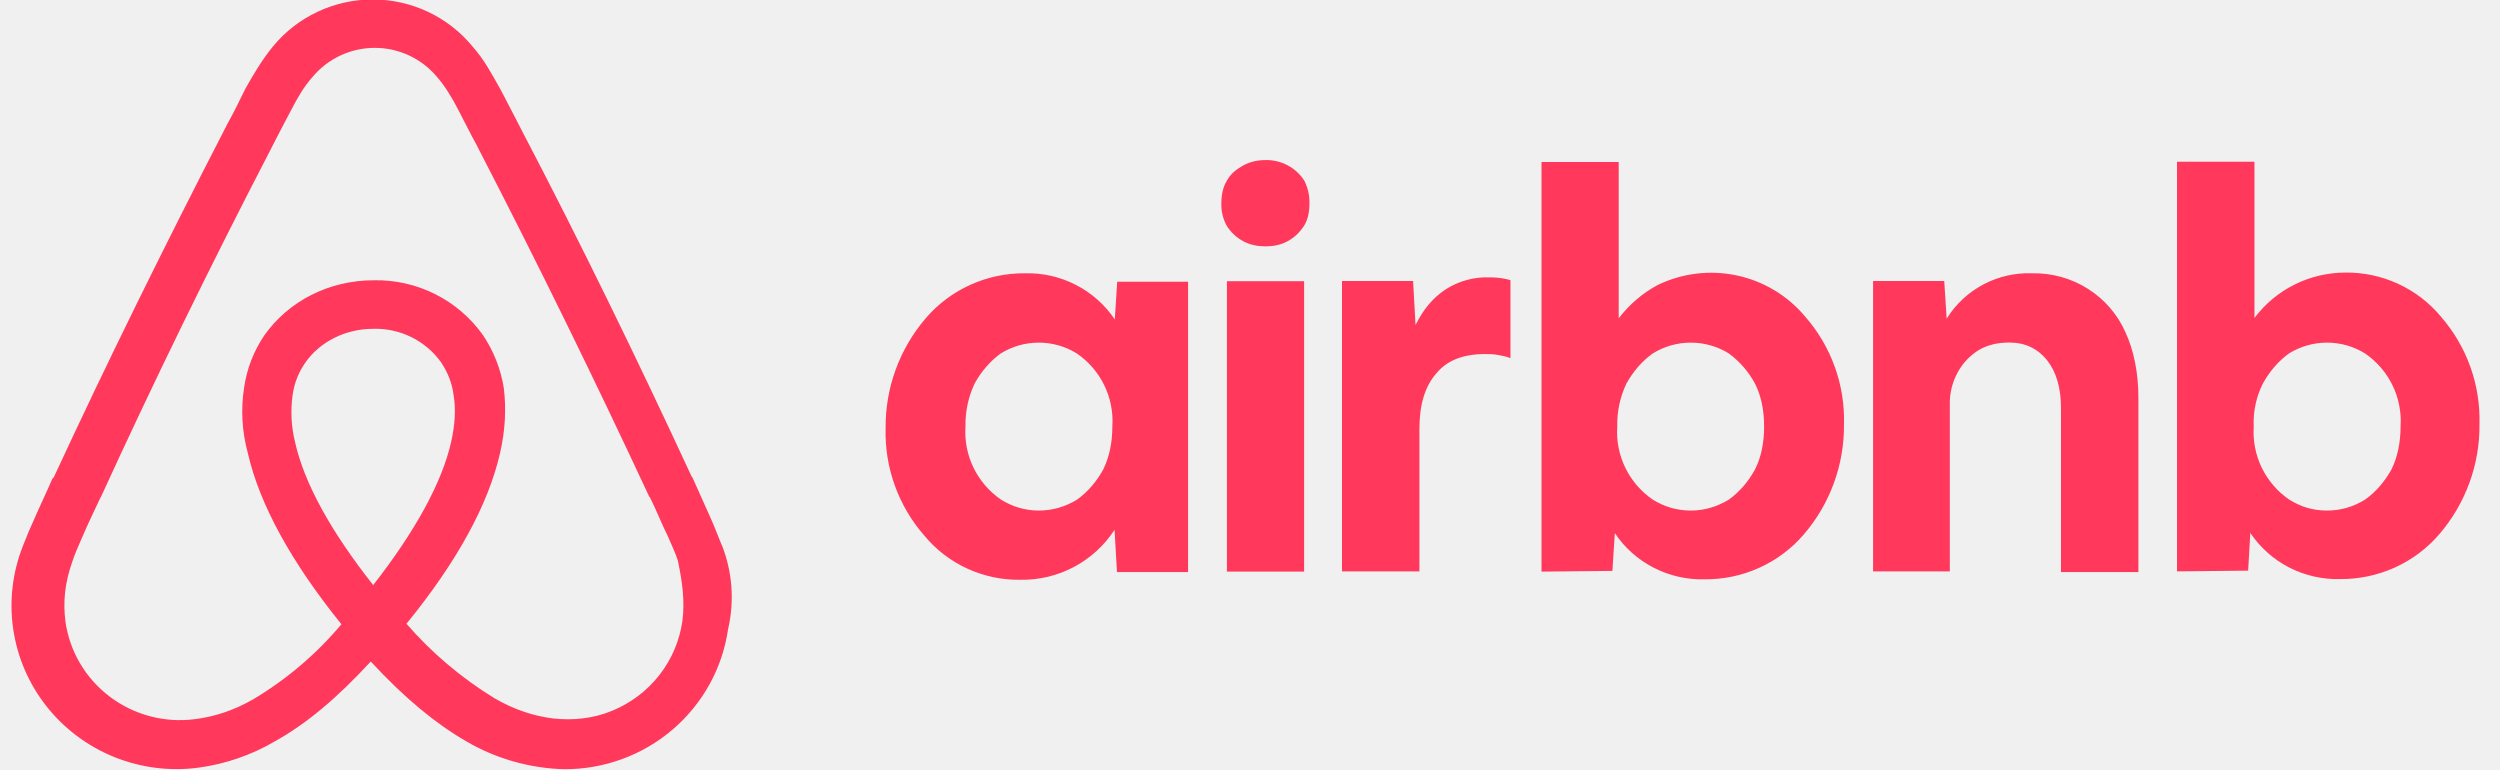
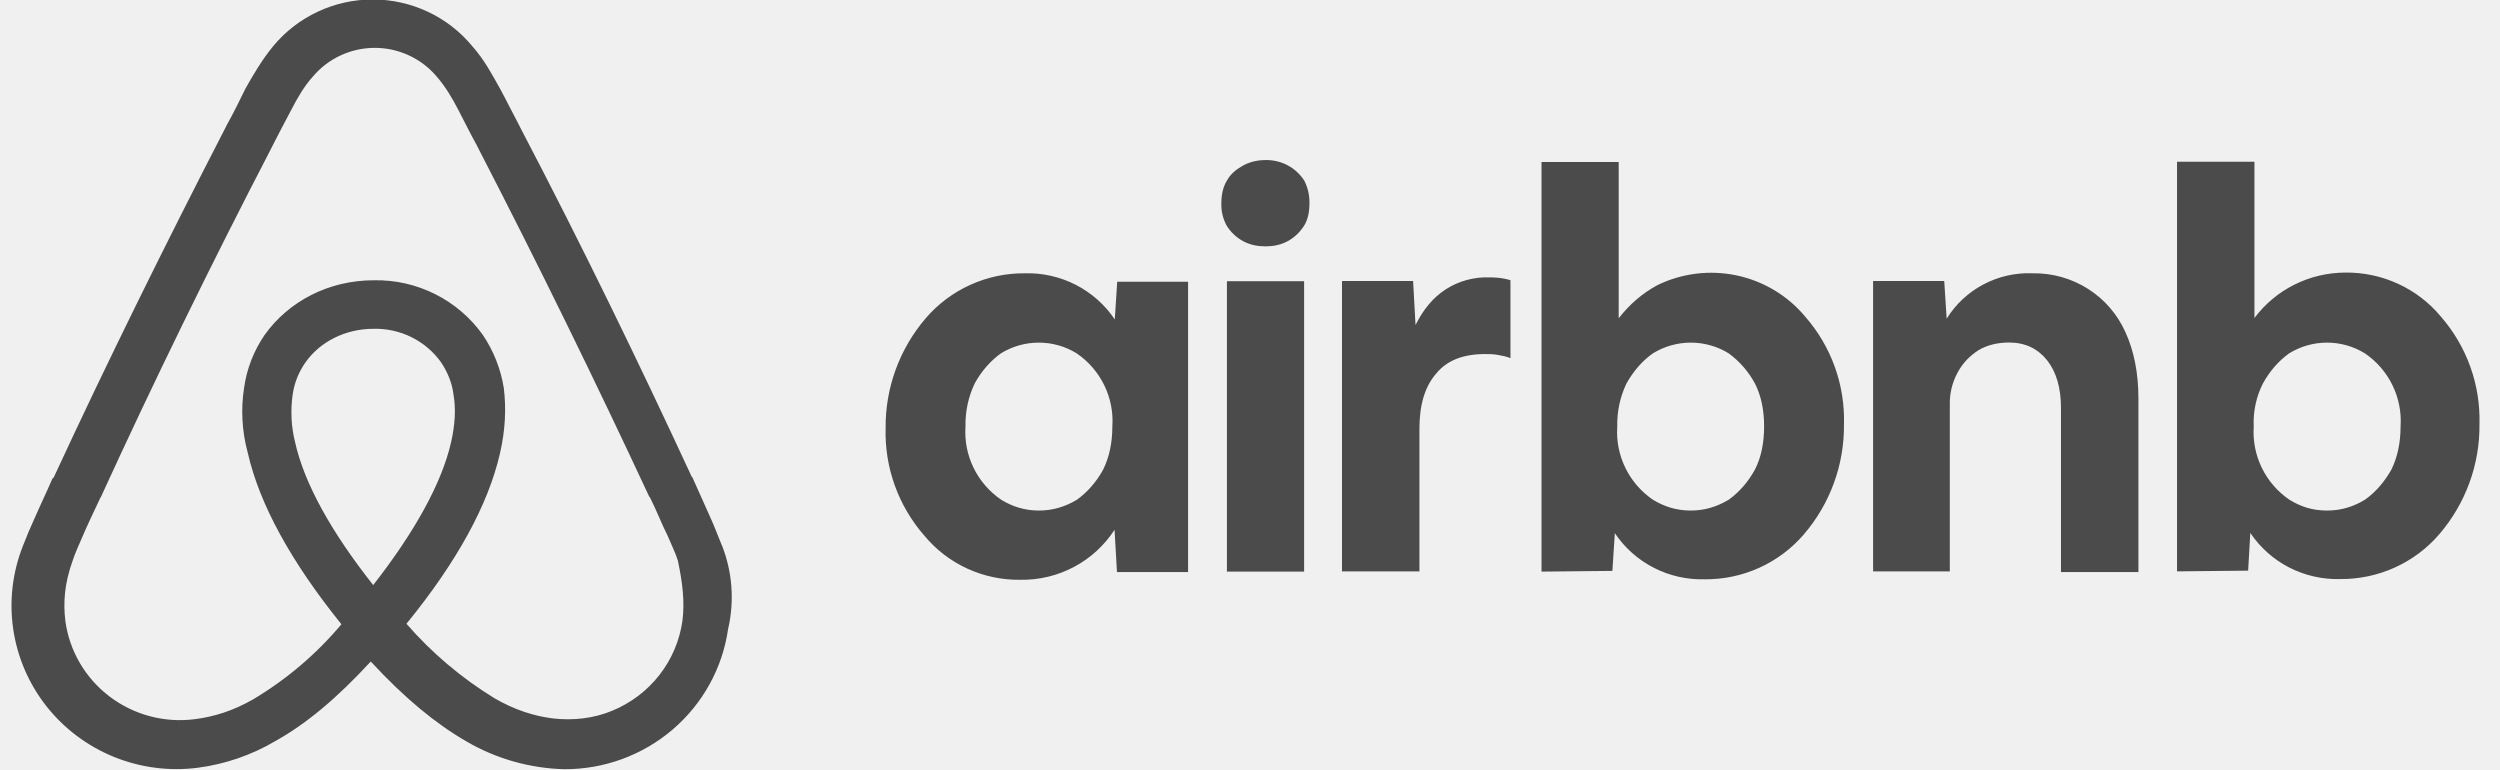
<svg xmlns="http://www.w3.org/2000/svg" width="104" height="32" viewBox="0 0 104 32" fill="none">
  <g clip-path="url(#clip0)">
-     <path d="M30.026 22.679C29.864 22.289 29.713 21.879 29.552 21.529L28.804 19.859L28.774 19.829C26.552 15.029 24.179 10.149 21.665 5.349L21.564 5.149C21.311 4.679 21.059 4.159 20.797 3.679C20.473 3.109 20.16 2.499 19.645 1.919C19.143 1.312 18.512 0.823 17.796 0.488C17.08 0.152 16.297 -0.022 15.505 -0.022C14.713 -0.022 13.931 0.152 13.215 0.488C12.499 0.823 11.867 1.312 11.365 1.919C10.89 2.499 10.537 3.109 10.214 3.679C9.961 4.199 9.709 4.709 9.446 5.179L9.345 5.379C6.871 10.179 4.458 15.059 2.236 19.859L2.176 19.919C1.954 20.439 1.691 20.979 1.439 21.559C1.277 21.909 1.115 22.289 0.954 22.709C0.518 23.809 0.378 25.002 0.55 26.172C0.721 27.341 1.197 28.446 1.931 29.378C2.665 30.309 3.631 31.035 4.735 31.485C5.838 31.934 7.041 32.09 8.224 31.939C9.359 31.791 10.451 31.417 11.436 30.839C12.748 30.109 14.011 29.049 15.424 27.519C16.838 29.049 18.131 30.109 19.413 30.849C20.646 31.566 22.043 31.962 23.473 31.999C25.128 32.006 26.73 31.419 27.983 30.348C29.236 29.276 30.055 27.792 30.289 26.169C30.559 25.003 30.468 23.783 30.026 22.669V22.679ZM15.525 24.339C13.788 22.139 12.658 20.119 12.274 18.389C12.115 17.748 12.081 17.083 12.173 16.429C12.243 15.919 12.435 15.469 12.698 15.089C13.304 14.219 14.364 13.679 15.525 13.679C16.077 13.662 16.624 13.782 17.117 14.026C17.611 14.27 18.035 14.632 18.353 15.079C18.615 15.479 18.807 15.919 18.868 16.429C18.969 17.009 18.928 17.679 18.767 18.389C18.383 20.089 17.252 22.129 15.525 24.339ZM28.39 25.819C28.276 26.643 27.945 27.423 27.431 28.081C26.917 28.739 26.238 29.252 25.462 29.569C24.694 29.889 23.846 29.979 23.018 29.889C22.21 29.789 21.402 29.529 20.574 29.049C19.2 28.208 17.963 27.162 16.909 25.949C19.029 23.349 20.312 20.979 20.797 18.869C21.029 17.869 21.059 16.969 20.958 16.139C20.832 15.352 20.536 14.602 20.09 13.939C19.58 13.22 18.9 12.637 18.11 12.239C17.319 11.841 16.442 11.642 15.556 11.659C13.688 11.659 12.021 12.519 11.011 13.929C10.557 14.59 10.263 15.347 10.153 16.139C10.022 16.979 10.052 17.909 10.315 18.869C10.799 20.979 12.112 23.379 14.203 25.969C13.166 27.205 11.927 28.26 10.537 29.089C9.699 29.569 8.901 29.819 8.093 29.919C6.837 30.079 5.568 29.74 4.562 28.978C3.556 28.216 2.894 27.092 2.721 25.849C2.62 25.049 2.691 24.249 3.014 23.349C3.115 23.029 3.266 22.709 3.428 22.329C3.65 21.809 3.913 21.269 4.165 20.729L4.205 20.659C6.387 15.889 8.77 11.019 11.244 6.249L11.345 6.049C11.597 5.569 11.85 5.059 12.112 4.579C12.375 4.069 12.658 3.579 13.021 3.179C13.336 2.807 13.729 2.508 14.173 2.303C14.617 2.098 15.101 1.991 15.591 1.991C16.081 1.991 16.565 2.098 17.009 2.303C17.453 2.508 17.846 2.807 18.161 3.179C18.514 3.579 18.807 4.069 19.07 4.579C19.322 5.059 19.575 5.579 19.837 6.049L19.938 6.249C22.402 11.019 24.785 15.889 27.007 20.659L27.037 20.689C27.3 21.209 27.522 21.789 27.774 22.289C27.936 22.679 28.097 22.989 28.198 23.319C28.39 24.219 28.491 25.019 28.39 25.819ZM42.447 24.119C41.686 24.13 40.932 23.971 40.242 23.655C39.551 23.338 38.941 22.871 38.458 22.289C37.371 21.049 36.795 19.45 36.842 17.809C36.826 16.132 37.421 14.506 38.519 13.229C39.026 12.64 39.658 12.168 40.37 11.847C41.082 11.525 41.856 11.362 42.639 11.369C43.375 11.349 44.104 11.515 44.757 11.851C45.411 12.187 45.968 12.682 46.375 13.289L46.476 11.719H49.424V23.799H46.466L46.365 22.039C45.945 22.688 45.364 23.22 44.679 23.584C43.993 23.948 43.225 24.132 42.447 24.119ZM43.214 21.239C43.8 21.239 44.315 21.079 44.8 20.789C45.244 20.469 45.607 20.049 45.89 19.539C46.143 19.029 46.274 18.419 46.274 17.739C46.313 17.149 46.197 16.558 45.937 16.025C45.677 15.492 45.281 15.035 44.789 14.699C44.317 14.408 43.771 14.253 43.214 14.253C42.657 14.253 42.111 14.408 41.639 14.699C41.194 15.019 40.831 15.439 40.548 15.949C40.281 16.512 40.15 17.128 40.164 17.749C40.125 18.34 40.241 18.93 40.501 19.463C40.762 19.996 41.157 20.453 41.649 20.789C42.123 21.079 42.639 21.239 43.214 21.239ZM54.473 8.459C54.473 8.809 54.413 9.129 54.251 9.389C54.09 9.639 53.868 9.869 53.575 10.029C53.282 10.189 52.969 10.249 52.646 10.249C52.323 10.249 51.999 10.189 51.707 10.029C51.43 9.877 51.197 9.656 51.03 9.389C50.874 9.104 50.797 8.783 50.808 8.459C50.808 8.099 50.879 7.779 51.03 7.529C51.192 7.229 51.424 7.049 51.707 6.889C51.999 6.729 52.312 6.659 52.646 6.659C52.967 6.652 53.285 6.727 53.568 6.878C53.851 7.029 54.09 7.25 54.261 7.519C54.408 7.811 54.481 8.133 54.473 8.459ZM51.04 23.759V11.699H54.251V23.779H51.03L51.04 23.759ZM62.835 14.859V14.899C62.683 14.829 62.481 14.799 62.33 14.769C62.128 14.729 61.966 14.729 61.774 14.729C60.876 14.729 60.199 14.989 59.755 15.529C59.27 16.079 59.048 16.849 59.048 17.839V23.769H55.827V11.689H58.785L58.886 13.519C59.209 12.879 59.593 12.399 60.138 12.039C60.681 11.689 61.319 11.515 61.966 11.539C62.198 11.539 62.421 11.559 62.612 11.599C62.713 11.629 62.774 11.629 62.835 11.659V14.859ZM64.127 23.759V6.739H67.338V13.239C67.793 12.659 68.308 12.209 68.954 11.859C69.977 11.362 71.139 11.222 72.253 11.459C73.367 11.697 74.368 12.299 75.094 13.169C76.183 14.412 76.759 16.015 76.709 17.659C76.726 19.336 76.131 20.962 75.033 22.239C74.525 22.829 73.893 23.301 73.181 23.622C72.47 23.943 71.695 24.106 70.913 24.099C70.177 24.119 69.448 23.953 68.794 23.617C68.141 23.282 67.584 22.787 67.177 22.179L67.076 23.749L64.127 23.779V23.759ZM70.338 21.239C70.913 21.239 71.428 21.079 71.913 20.789C72.357 20.469 72.721 20.049 73.003 19.539C73.266 19.029 73.387 18.419 73.387 17.739C73.387 17.069 73.266 16.459 73.003 15.949C72.738 15.457 72.366 15.03 71.913 14.699C71.44 14.408 70.894 14.253 70.338 14.253C69.781 14.253 69.235 14.408 68.762 14.699C68.308 15.019 67.954 15.439 67.662 15.949C67.394 16.512 67.263 17.128 67.278 17.749C67.238 18.34 67.355 18.93 67.615 19.463C67.875 19.996 68.27 20.453 68.762 20.789C69.237 21.079 69.752 21.239 70.338 21.239ZM77.921 23.769V11.689H80.88L80.981 13.259C81.353 12.657 81.88 12.165 82.508 11.833C83.137 11.5 83.844 11.34 84.555 11.369C85.37 11.355 86.17 11.579 86.856 12.013C87.542 12.447 88.084 13.072 88.413 13.809C88.766 14.569 88.958 15.509 88.958 16.559V23.799H85.737V16.979C85.737 16.139 85.545 15.479 85.161 14.989C84.778 14.509 84.253 14.249 83.586 14.249C83.101 14.249 82.677 14.349 82.304 14.569C81.95 14.799 81.657 15.089 81.435 15.499C81.211 15.914 81.099 16.379 81.112 16.849V23.769H77.921ZM90.564 23.769V6.729H93.785V13.229C94.221 12.646 94.789 12.171 95.443 11.843C96.097 11.515 96.819 11.343 97.552 11.339C98.313 11.328 99.066 11.487 99.757 11.804C100.447 12.121 101.057 12.587 101.54 13.169C102.622 14.412 103.194 16.01 103.146 17.649C103.164 19.326 102.568 20.953 101.47 22.229C100.962 22.819 100.33 23.291 99.618 23.612C98.906 23.933 98.132 24.096 97.35 24.089C96.614 24.109 95.885 23.943 95.231 23.608C94.577 23.272 94.021 22.777 93.613 22.169L93.523 23.739L90.564 23.769ZM96.804 21.239C97.39 21.239 97.905 21.079 98.38 20.789C98.834 20.469 99.188 20.049 99.48 19.539C99.733 19.029 99.864 18.419 99.864 17.739C99.903 17.149 99.787 16.558 99.527 16.025C99.267 15.492 98.872 15.035 98.38 14.699C97.907 14.408 97.361 14.253 96.804 14.253C96.248 14.253 95.702 14.408 95.229 14.699C94.785 15.019 94.421 15.439 94.139 15.949C93.857 16.507 93.725 17.127 93.755 17.749C93.716 18.34 93.832 18.93 94.092 19.463C94.352 19.996 94.747 20.453 95.239 20.789C95.714 21.079 96.199 21.239 96.804 21.239Z" fill="#FF385C" />
+     <path d="M30.026 22.679C29.864 22.289 29.713 21.879 29.552 21.529L28.804 19.859L28.774 19.829C26.552 15.029 24.179 10.149 21.665 5.349L21.564 5.149C21.311 4.679 21.059 4.159 20.797 3.679C20.473 3.109 20.16 2.499 19.645 1.919C19.143 1.312 18.512 0.823 17.796 0.488C17.08 0.152 16.297 -0.022 15.505 -0.022C14.713 -0.022 13.931 0.152 13.215 0.488C12.499 0.823 11.867 1.312 11.365 1.919C10.89 2.499 10.537 3.109 10.214 3.679C9.961 4.199 9.709 4.709 9.446 5.179L9.345 5.379C6.871 10.179 4.458 15.059 2.236 19.859L2.176 19.919C1.954 20.439 1.691 20.979 1.439 21.559C1.277 21.909 1.115 22.289 0.954 22.709C0.518 23.809 0.378 25.002 0.55 26.172C0.721 27.341 1.197 28.446 1.931 29.378C2.665 30.309 3.631 31.035 4.735 31.485C5.838 31.934 7.041 32.09 8.224 31.939C9.359 31.791 10.451 31.417 11.436 30.839C12.748 30.109 14.011 29.049 15.424 27.519C16.838 29.049 18.131 30.109 19.413 30.849C20.646 31.566 22.043 31.962 23.473 31.999C25.128 32.006 26.73 31.419 27.983 30.348C29.236 29.276 30.055 27.792 30.289 26.169C30.559 25.003 30.468 23.783 30.026 22.669V22.679ZM15.525 24.339C13.788 22.139 12.658 20.119 12.274 18.389C12.115 17.748 12.081 17.083 12.173 16.429C12.243 15.919 12.435 15.469 12.698 15.089C13.304 14.219 14.364 13.679 15.525 13.679C16.077 13.662 16.624 13.782 17.117 14.026C17.611 14.27 18.035 14.632 18.353 15.079C18.615 15.479 18.807 15.919 18.868 16.429C18.969 17.009 18.928 17.679 18.767 18.389C18.383 20.089 17.252 22.129 15.525 24.339ZM28.39 25.819C28.276 26.643 27.945 27.423 27.431 28.081C26.917 28.739 26.238 29.252 25.462 29.569C24.694 29.889 23.846 29.979 23.018 29.889C22.21 29.789 21.402 29.529 20.574 29.049C19.2 28.208 17.963 27.162 16.909 25.949C19.029 23.349 20.312 20.979 20.797 18.869C21.029 17.869 21.059 16.969 20.958 16.139C20.832 15.352 20.536 14.602 20.09 13.939C19.58 13.22 18.9 12.637 18.11 12.239C17.319 11.841 16.442 11.642 15.556 11.659C13.688 11.659 12.021 12.519 11.011 13.929C10.557 14.59 10.263 15.347 10.153 16.139C10.022 16.979 10.052 17.909 10.315 18.869C10.799 20.979 12.112 23.379 14.203 25.969C13.166 27.205 11.927 28.26 10.537 29.089C9.699 29.569 8.901 29.819 8.093 29.919C6.837 30.079 5.568 29.74 4.562 28.978C3.556 28.216 2.894 27.092 2.721 25.849C2.62 25.049 2.691 24.249 3.014 23.349C3.115 23.029 3.266 22.709 3.428 22.329C3.65 21.809 3.913 21.269 4.165 20.729L4.205 20.659C6.387 15.889 8.77 11.019 11.244 6.249L11.345 6.049C11.597 5.569 11.85 5.059 12.112 4.579C12.375 4.069 12.658 3.579 13.021 3.179C13.336 2.807 13.729 2.508 14.173 2.303C14.617 2.098 15.101 1.991 15.591 1.991C16.081 1.991 16.565 2.098 17.009 2.303C17.453 2.508 17.846 2.807 18.161 3.179C18.514 3.579 18.807 4.069 19.07 4.579C19.322 5.059 19.575 5.579 19.837 6.049L19.938 6.249C22.402 11.019 24.785 15.889 27.007 20.659L27.037 20.689C27.3 21.209 27.522 21.789 27.774 22.289C27.936 22.679 28.097 22.989 28.198 23.319C28.39 24.219 28.491 25.019 28.39 25.819ZM42.447 24.119C41.686 24.13 40.932 23.971 40.242 23.655C39.551 23.338 38.941 22.871 38.458 22.289C37.371 21.049 36.795 19.45 36.842 17.809C36.826 16.132 37.421 14.506 38.519 13.229C39.026 12.64 39.658 12.168 40.37 11.847C41.082 11.525 41.856 11.362 42.639 11.369C43.375 11.349 44.104 11.515 44.757 11.851C45.411 12.187 45.968 12.682 46.375 13.289L46.476 11.719H49.424V23.799H46.466L46.365 22.039C45.945 22.688 45.364 23.22 44.679 23.584C43.993 23.948 43.225 24.132 42.447 24.119ZM43.214 21.239C43.8 21.239 44.315 21.079 44.8 20.789C45.244 20.469 45.607 20.049 45.89 19.539C46.143 19.029 46.274 18.419 46.274 17.739C46.313 17.149 46.197 16.558 45.937 16.025C45.677 15.492 45.281 15.035 44.789 14.699C44.317 14.408 43.771 14.253 43.214 14.253C42.657 14.253 42.111 14.408 41.639 14.699C41.194 15.019 40.831 15.439 40.548 15.949C40.281 16.512 40.15 17.128 40.164 17.749C40.125 18.34 40.241 18.93 40.501 19.463C40.762 19.996 41.157 20.453 41.649 20.789C42.123 21.079 42.639 21.239 43.214 21.239ZM54.473 8.459C54.473 8.809 54.413 9.129 54.251 9.389C54.09 9.639 53.868 9.869 53.575 10.029C53.282 10.189 52.969 10.249 52.646 10.249C52.323 10.249 51.999 10.189 51.707 10.029C51.43 9.877 51.197 9.656 51.03 9.389C50.874 9.104 50.797 8.783 50.808 8.459C50.808 8.099 50.879 7.779 51.03 7.529C51.192 7.229 51.424 7.049 51.707 6.889C51.999 6.729 52.312 6.659 52.646 6.659C52.967 6.652 53.285 6.727 53.568 6.878C53.851 7.029 54.09 7.25 54.261 7.519C54.408 7.811 54.481 8.133 54.473 8.459ZM51.04 23.759V11.699H54.251V23.779H51.03L51.04 23.759ZM62.835 14.859V14.899C62.683 14.829 62.481 14.799 62.33 14.769C62.128 14.729 61.966 14.729 61.774 14.729C60.876 14.729 60.199 14.989 59.755 15.529C59.27 16.079 59.048 16.849 59.048 17.839V23.769H55.827V11.689H58.785L58.886 13.519C59.209 12.879 59.593 12.399 60.138 12.039C60.681 11.689 61.319 11.515 61.966 11.539C62.198 11.539 62.421 11.559 62.612 11.599C62.713 11.629 62.774 11.629 62.835 11.659V14.859ZM64.127 23.759V6.739H67.338V13.239C67.793 12.659 68.308 12.209 68.954 11.859C69.977 11.362 71.139 11.222 72.253 11.459C73.367 11.697 74.368 12.299 75.094 13.169C76.183 14.412 76.759 16.015 76.709 17.659C76.726 19.336 76.131 20.962 75.033 22.239C74.525 22.829 73.893 23.301 73.181 23.622C72.47 23.943 71.695 24.106 70.913 24.099C70.177 24.119 69.448 23.953 68.794 23.617C68.141 23.282 67.584 22.787 67.177 22.179L67.076 23.749L64.127 23.779V23.759ZM70.338 21.239C70.913 21.239 71.428 21.079 71.913 20.789C72.357 20.469 72.721 20.049 73.003 19.539C73.266 19.029 73.387 18.419 73.387 17.739C73.387 17.069 73.266 16.459 73.003 15.949C72.738 15.457 72.366 15.03 71.913 14.699C71.44 14.408 70.894 14.253 70.338 14.253C69.781 14.253 69.235 14.408 68.762 14.699C68.308 15.019 67.954 15.439 67.662 15.949C67.394 16.512 67.263 17.128 67.278 17.749C67.238 18.34 67.355 18.93 67.615 19.463C67.875 19.996 68.27 20.453 68.762 20.789C69.237 21.079 69.752 21.239 70.338 21.239ZM77.921 23.769V11.689H80.88L80.981 13.259C81.353 12.657 81.88 12.165 82.508 11.833C83.137 11.5 83.844 11.34 84.555 11.369C85.37 11.355 86.17 11.579 86.856 12.013C87.542 12.447 88.084 13.072 88.413 13.809C88.766 14.569 88.958 15.509 88.958 16.559V23.799H85.737V16.979C85.737 16.139 85.545 15.479 85.161 14.989C84.778 14.509 84.253 14.249 83.586 14.249C83.101 14.249 82.677 14.349 82.304 14.569C81.95 14.799 81.657 15.089 81.435 15.499C81.211 15.914 81.099 16.379 81.112 16.849V23.769H77.921ZM90.564 23.769V6.729H93.785V13.229C94.221 12.646 94.789 12.171 95.443 11.843C96.097 11.515 96.819 11.343 97.552 11.339C98.313 11.328 99.066 11.487 99.757 11.804C100.447 12.121 101.057 12.587 101.54 13.169C102.622 14.412 103.194 16.01 103.146 17.649C103.164 19.326 102.568 20.953 101.47 22.229C100.962 22.819 100.33 23.291 99.618 23.612C98.906 23.933 98.132 24.096 97.35 24.089C96.614 24.109 95.885 23.943 95.231 23.608C94.577 23.272 94.021 22.777 93.613 22.169L93.523 23.739L90.564 23.769ZM96.804 21.239C97.39 21.239 97.905 21.079 98.38 20.789C98.834 20.469 99.188 20.049 99.48 19.539C99.733 19.029 99.864 18.419 99.864 17.739C99.903 17.149 99.787 16.558 99.527 16.025C99.267 15.492 98.872 15.035 98.38 14.699C97.907 14.408 97.361 14.253 96.804 14.253C96.248 14.253 95.702 14.408 95.229 14.699C94.785 15.019 94.421 15.439 94.139 15.949C93.857 16.507 93.725 17.127 93.755 17.749C93.716 18.34 93.832 18.93 94.092 19.463C94.352 19.996 94.747 20.453 95.239 20.789C95.714 21.079 96.199 21.239 96.804 21.239Z" fill="#4b4b4b" />
  </g>
  <defs>
    <clipPath id="clip0">
      <rect width="104" height="32" fill="white" />
    </clipPath>
  </defs>
</svg>
